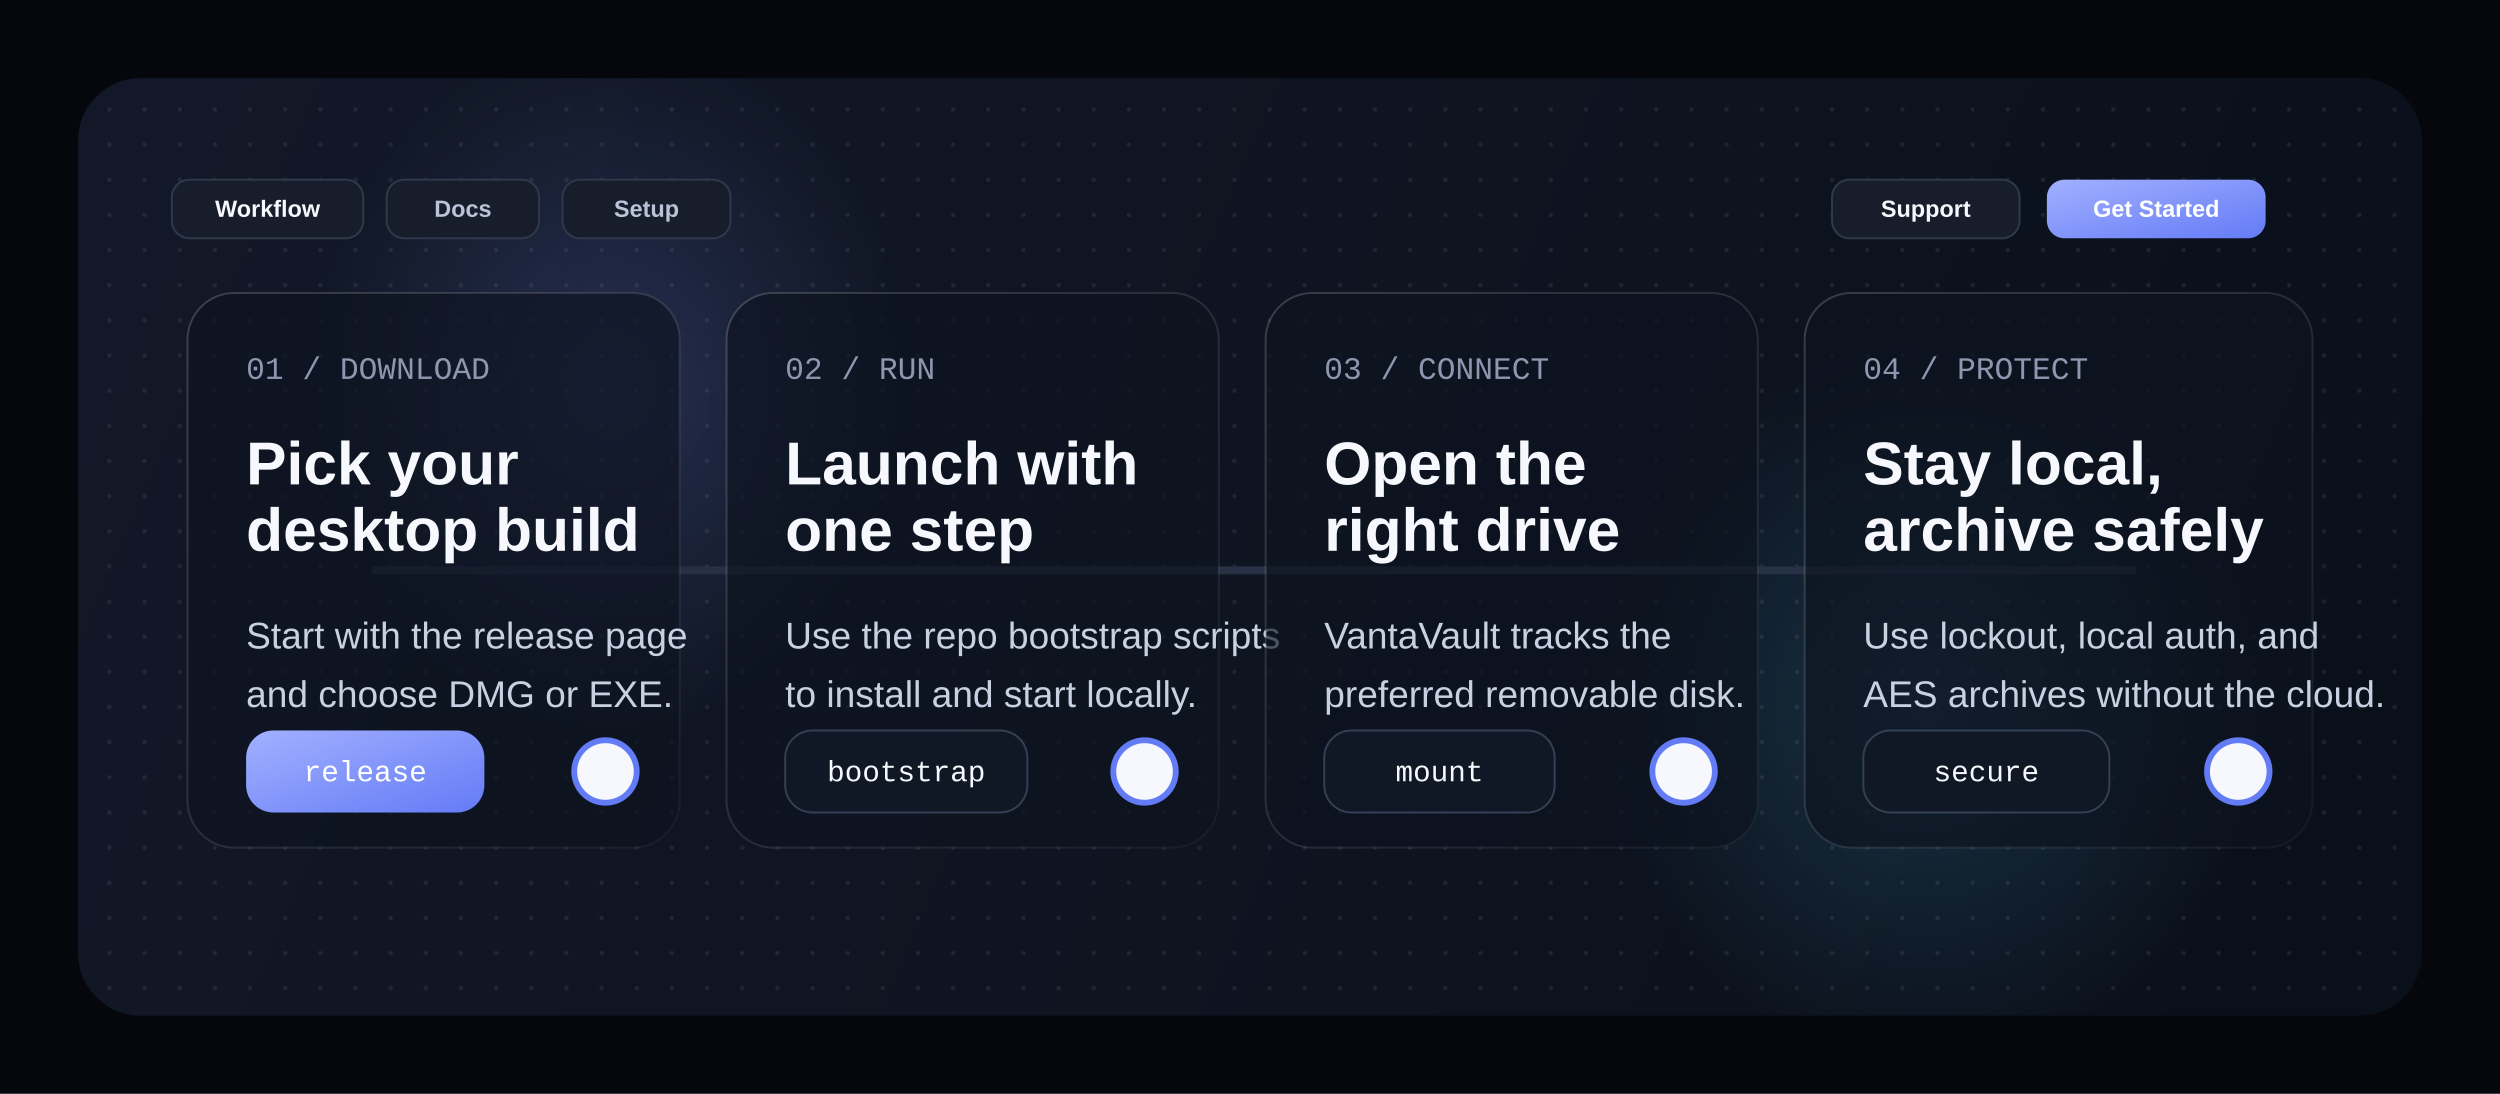
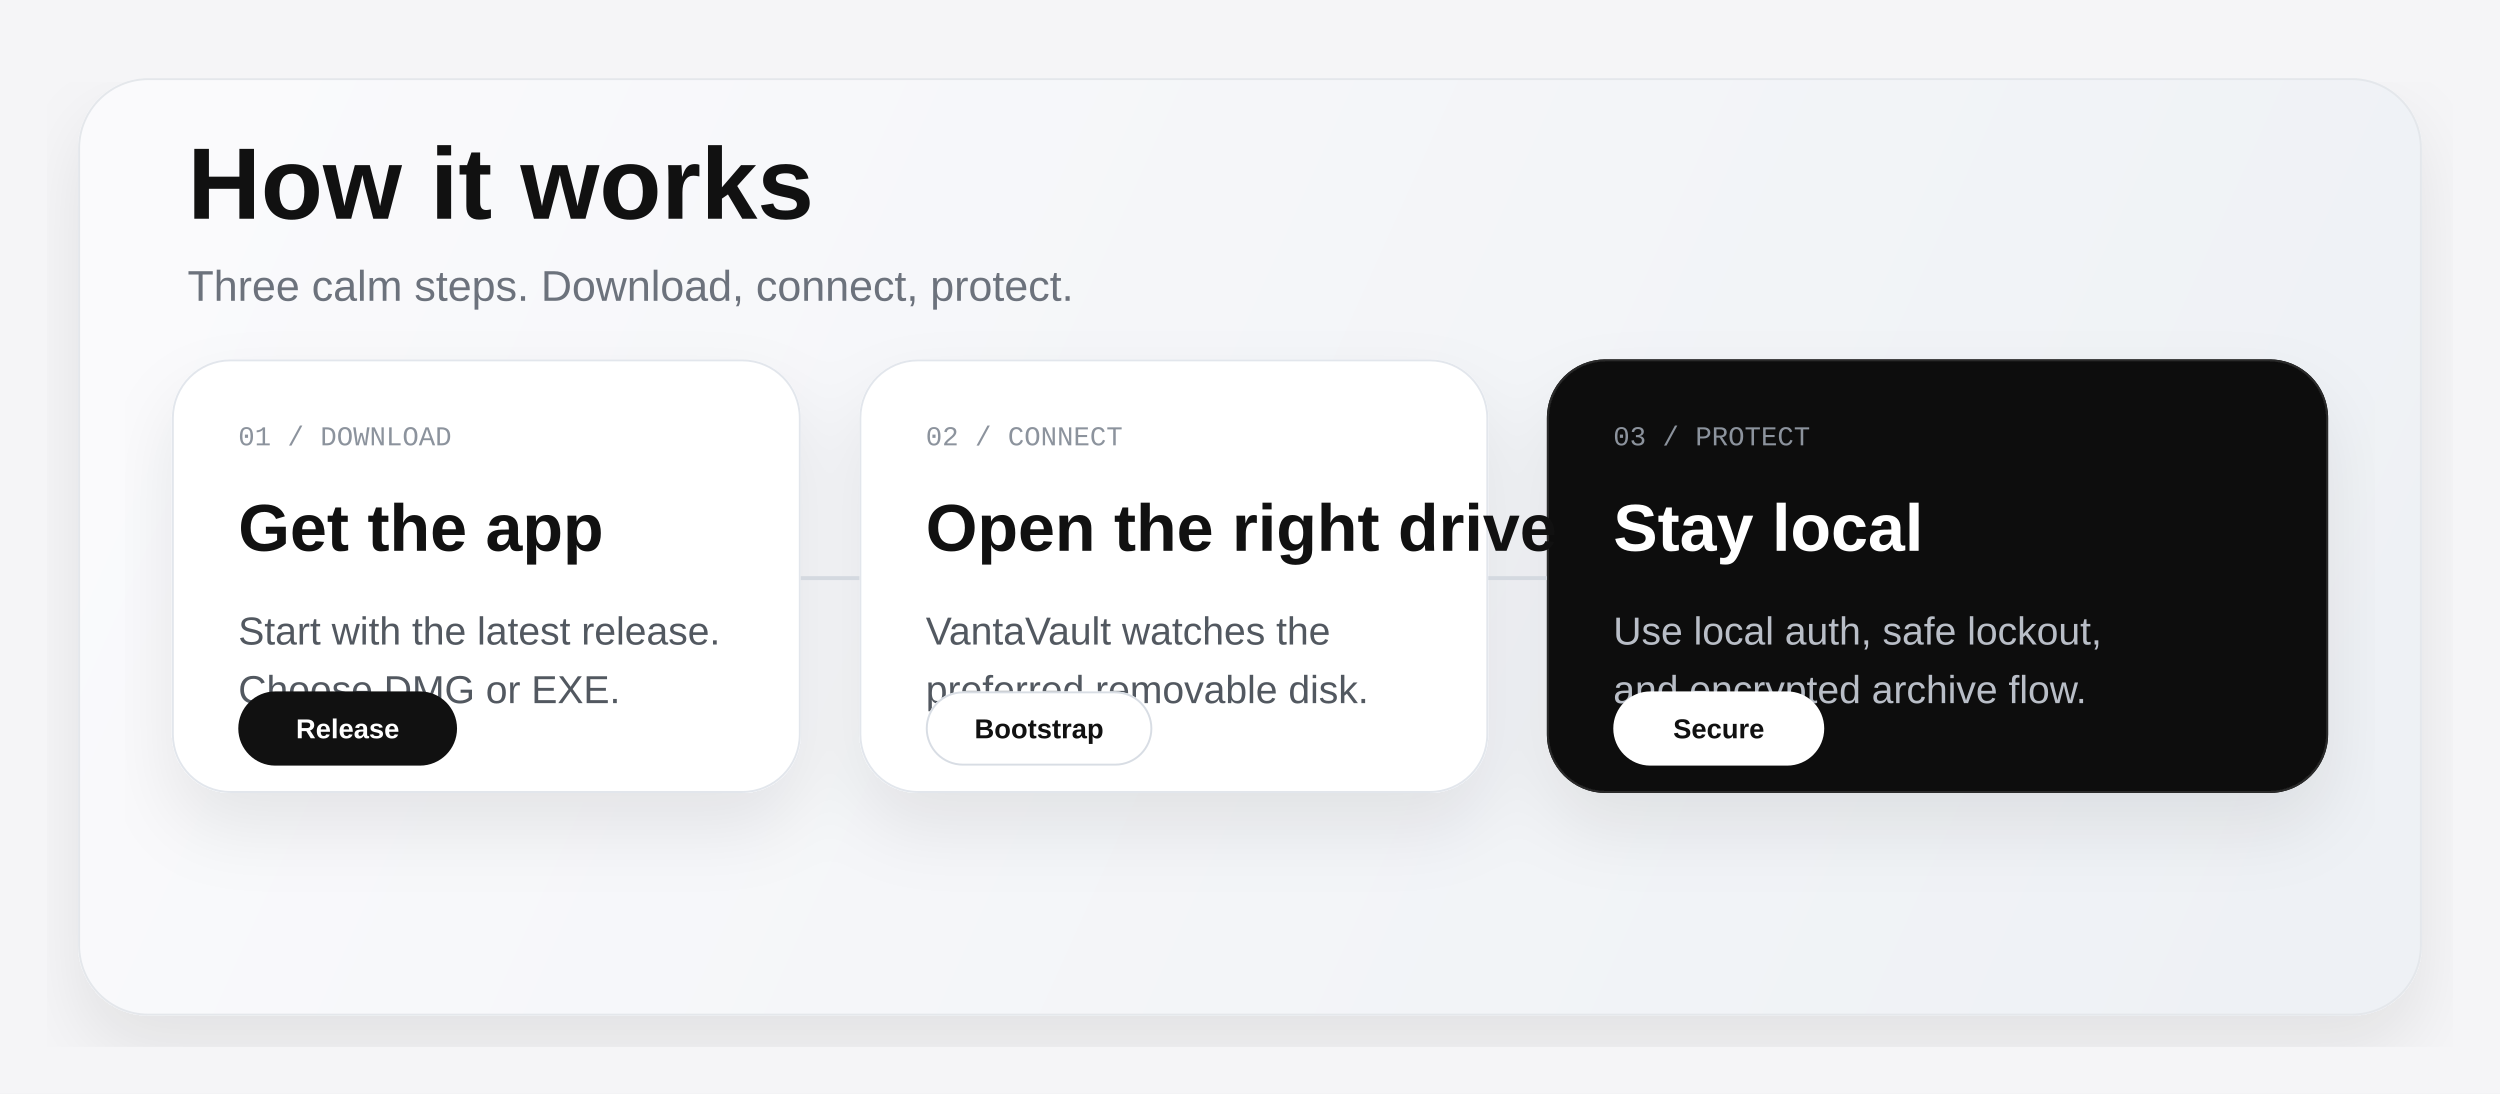
<svg xmlns="http://www.w3.org/2000/svg" width="1280" height="560" viewBox="0 0 1280 560" fill="none">
  <defs>
-     <linearGradient id="canvasBg" x1="80" y1="46" x2="1188" y2="520" gradientUnits="userSpaceOnUse">
-       <stop stop-color="#121827" />
-       <stop offset="1" stop-color="#0A101A" />
+     <linearGradient id="bg" x1="110" y1="46" x2="1166" y2="520" gradientUnits="userSpaceOnUse">
+       <stop stop-color="#FAFAFC" />
+       <stop offset="1" stop-color="#EEF1F5" />
    </linearGradient>
-     <linearGradient id="accent" x1="0" y1="0" x2="1" y2="1">
-       <stop stop-color="#A2B0FF" />
-       <stop offset="1" stop-color="#647BF6" />
-     </linearGradient>
-     <linearGradient id="stroke" x1="0" y1="0" x2="1" y2="1">
-       <stop stop-color="#FFFFFF" stop-opacity="0.18" />
-       <stop offset="1" stop-color="#FFFFFF" stop-opacity="0.04" />
-     </linearGradient>
-     <pattern id="dots" x="0" y="0" width="18" height="18" patternUnits="userSpaceOnUse">
-       <circle cx="2" cy="2" r="1.15" fill="#E5EBFF" opacity="0.08" />
-     </pattern>
-     <radialGradient id="glowA" cx="0" cy="0" r="1" gradientUnits="userSpaceOnUse" gradientTransform="translate(312 196) rotate(90) scale(178 154)">
-       <stop stop-color="#7C92FF" stop-opacity="0.2" />
-       <stop offset="1" stop-color="#7C92FF" stop-opacity="0" />
-     </radialGradient>
-     <radialGradient id="glowB" cx="0" cy="0" r="1" gradientUnits="userSpaceOnUse" gradientTransform="translate(986 360) rotate(90) scale(184 170)">
-       <stop stop-color="#56C8FF" stop-opacity="0.18" />
-       <stop offset="1" stop-color="#56C8FF" stop-opacity="0" />
-     </radialGradient>
-     <clipPath id="clip">
-       <rect x="40" y="40" width="1200" height="480" rx="32" />
-     </clipPath>
+     <filter id="shadow" x="24" y="24" width="1232" height="512" filterUnits="userSpaceOnUse" color-interpolation-filters="sRGB">
+       <feDropShadow dx="0" dy="18" stdDeviation="18" flood-color="#0B0F14" flood-opacity="0.08" />
+     </filter>
+     <filter id="cardShadow" x="64" y="136" width="1152" height="324" filterUnits="userSpaceOnUse" color-interpolation-filters="sRGB">
+       <feDropShadow dx="0" dy="18" stdDeviation="18" flood-color="#0B0F14" flood-opacity="0.08" />
+     </filter>
  </defs>
-   <rect width="1280" height="560" fill="#05070D" />
-   <rect x="40" y="40" width="1200" height="480" rx="32" fill="url(#canvasBg)" />
-   <g clip-path="url(#clip)">
-     <rect x="40" y="40" width="1200" height="480" rx="32" fill="url(#dots)" />
-     <rect x="40" y="40" width="1200" height="480" rx="32" fill="url(#glowA)" />
-     <rect x="40" y="40" width="1200" height="480" rx="32" fill="url(#glowB)" />
-     <rect x="88" y="92" width="98" height="30" rx="9" fill="#171D2A" stroke="#2F394B" />
-     <text x="137" y="111" fill="#F6F8FD" font-size="12" font-weight="600" text-anchor="middle" font-family="Arial, Helvetica, sans-serif">Workflow</text>
-     <rect x="198" y="92" width="78" height="30" rx="9" fill="#171D2A" stroke="#2F394B" />
-     <text x="237" y="111" fill="#BAC4D9" font-size="12" font-weight="600" text-anchor="middle" font-family="Arial, Helvetica, sans-serif">Docs</text>
-     <rect x="288" y="92" width="86" height="30" rx="9" fill="#171D2A" stroke="#2F394B" />
-     <text x="331" y="111" fill="#BAC4D9" font-size="12" font-weight="600" text-anchor="middle" font-family="Arial, Helvetica, sans-serif">Setup</text>
-     <rect x="938" y="92" width="96" height="30" rx="9" fill="#171D2A" stroke="#2F394B" />
-     <text x="986" y="111" fill="#F6F8FD" font-size="12" font-weight="600" text-anchor="middle" font-family="Arial, Helvetica, sans-serif">Support</text>
-     <rect x="1048" y="92" width="112" height="30" rx="9" fill="url(#accent)" />
-     <text x="1104" y="111" fill="#FFFFFF" font-size="12" font-weight="700" text-anchor="middle" font-family="Arial, Helvetica, sans-serif">Get Started</text>
-     <path d="M192 292H1092" stroke="#273145" stroke-width="4" stroke-linecap="round" />
-     <path d="M192 292H1092" stroke="url(#accent)" stroke-width="2" stroke-linecap="round" stroke-dasharray="14 16" opacity="0.5" />
-     <rect x="96" y="150" width="252" height="284" rx="24" fill="rgba(13,19,31,0.66)" stroke="url(#stroke)" />
-     <text x="126" y="194" fill="#8D97AF" font-size="16" font-family="Courier New, Menlo, monospace">01 / DOWNLOAD</text>
-     <text x="126" y="248" fill="#F6F8FD" font-size="31" font-weight="700" font-family="Arial, Helvetica, sans-serif">
-       <tspan x="126" dy="0">Pick your</tspan>
-       <tspan x="126" dy="34">desktop build</tspan>
-     </text>
-     <text x="126" y="332" fill="#C8D1E1" font-size="19" font-family="Arial, Helvetica, sans-serif">
-       <tspan x="126" dy="0">Start with the release page</tspan>
-       <tspan x="126" dy="30">and choose DMG or EXE.</tspan>
-     </text>
-     <rect x="126" y="374" width="122" height="42" rx="14" fill="url(#accent)" />
-     <text x="187" y="400" fill="#FFFFFF" font-size="15" text-anchor="middle" font-family="Courier New, Menlo, monospace">release</text>
-     <circle cx="310" cy="395" r="16" fill="#F6F8FD" stroke="#647BF6" stroke-width="3" />
-     <rect x="372" y="150" width="252" height="284" rx="24" fill="rgba(13,19,31,0.66)" stroke="url(#stroke)" />
-     <text x="402" y="194" fill="#8D97AF" font-size="16" font-family="Courier New, Menlo, monospace">02 / RUN</text>
-     <text x="402" y="248" fill="#F6F8FD" font-size="31" font-weight="700" font-family="Arial, Helvetica, sans-serif">
-       <tspan x="402" dy="0">Launch with</tspan>
-       <tspan x="402" dy="34">one step</tspan>
-     </text>
-     <text x="402" y="332" fill="#C8D1E1" font-size="19" font-family="Arial, Helvetica, sans-serif">
-       <tspan x="402" dy="0">Use the repo bootstrap scripts</tspan>
-       <tspan x="402" dy="30">to install and start locally.</tspan>
-     </text>
-     <rect x="402" y="374" width="124" height="42" rx="14" fill="#101826" stroke="#334054" />
-     <text x="464" y="400" fill="#F6F8FD" font-size="15" text-anchor="middle" font-family="Courier New, Menlo, monospace">bootstrap</text>
-     <circle cx="586" cy="395" r="16" fill="#F6F8FD" stroke="#647BF6" stroke-width="3" />
-     <rect x="648" y="150" width="252" height="284" rx="24" fill="rgba(13,19,31,0.66)" stroke="url(#stroke)" />
-     <text x="678" y="194" fill="#8D97AF" font-size="16" font-family="Courier New, Menlo, monospace">03 / CONNECT</text>
-     <text x="678" y="248" fill="#F6F8FD" font-size="31" font-weight="700" font-family="Arial, Helvetica, sans-serif">
-       <tspan x="678" dy="0">Open the</tspan>
-       <tspan x="678" dy="34">right drive</tspan>
-     </text>
-     <text x="678" y="332" fill="#C8D1E1" font-size="19" font-family="Arial, Helvetica, sans-serif">
-       <tspan x="678" dy="0">VantaVault tracks the</tspan>
-       <tspan x="678" dy="30">preferred removable disk.</tspan>
-     </text>
-     <rect x="678" y="374" width="118" height="42" rx="14" fill="#101826" stroke="#334054" />
-     <text x="737" y="400" fill="#F6F8FD" font-size="15" text-anchor="middle" font-family="Courier New, Menlo, monospace">mount</text>
-     <circle cx="862" cy="395" r="16" fill="#F6F8FD" stroke="#647BF6" stroke-width="3" />
-     <rect x="924" y="150" width="260" height="284" rx="24" fill="rgba(13,19,31,0.66)" stroke="url(#stroke)" />
-     <text x="954" y="194" fill="#8D97AF" font-size="16" font-family="Courier New, Menlo, monospace">04 / PROTECT</text>
-     <text x="954" y="248" fill="#F6F8FD" font-size="31" font-weight="700" font-family="Arial, Helvetica, sans-serif">
-       <tspan x="954" dy="0">Stay local,</tspan>
-       <tspan x="954" dy="34">archive safely</tspan>
-     </text>
-     <text x="954" y="332" fill="#C8D1E1" font-size="19" font-family="Arial, Helvetica, sans-serif">
-       <tspan x="954" dy="0">Use lockout, local auth, and</tspan>
-       <tspan x="954" dy="30">AES archives without the cloud.</tspan>
-     </text>
-     <rect x="954" y="374" width="126" height="42" rx="14" fill="#101826" stroke="#334054" />
-     <text x="1017" y="400" fill="#F6F8FD" font-size="15" text-anchor="middle" font-family="Courier New, Menlo, monospace">secure</text>
-     <circle cx="1146" cy="395" r="16" fill="#F6F8FD" stroke="#647BF6" stroke-width="3" />
+   <rect width="1280" height="560" fill="#F5F5F7" />
+   <g filter="url(#shadow)">
+     <rect x="40" y="40" width="1200" height="480" rx="36" fill="url(#bg)" />
+     <rect x="40.5" y="40.5" width="1199" height="479" rx="35.5" stroke="#E4E7EB" />
  </g>
+   <text x="96" y="112" fill="#111111" font-size="52" font-weight="700" font-family="Arial, Helvetica, sans-serif">How it works</text>
+   <text x="96" y="154" fill="#6C727C" font-size="22" font-family="Arial, Helvetica, sans-serif">Three calm steps. Download, connect, protect.</text>
+   <g filter="url(#cardShadow)">
+     <rect x="88" y="184" width="322" height="222" rx="30" fill="#FFFFFF" />
+     <rect x="88.5" y="184.5" width="321" height="221" rx="29.5" stroke="#E2E6EC" />
+     <rect x="440" y="184" width="322" height="222" rx="30" fill="#FFFFFF" />
+     <rect x="440.5" y="184.5" width="321" height="221" rx="29.5" stroke="#E2E6EC" />
+     <rect x="792" y="184" width="400" height="222" rx="30" fill="#111111" />
+     <rect x="792.5" y="184.5" width="399" height="221" rx="29.5" stroke="#2A2A2A" />
+   </g>
+   <text x="122" y="228" fill="#8C939D" font-size="14" font-family="Courier New, Menlo, monospace">01 / DOWNLOAD</text>
+   <text x="122" y="282" fill="#111111" font-size="34" font-weight="700" font-family="Arial, Helvetica, sans-serif">Get the app</text>
+   <text x="122" y="330" fill="#525860" font-size="20" font-family="Arial, Helvetica, sans-serif">
+     <tspan x="122" dy="0">Start with the latest release.</tspan>
+     <tspan x="122" dy="30">Choose DMG or EXE.</tspan>
+   </text>
+   <rect x="122" y="354" width="112" height="38" rx="19" fill="#111111" />
+   <text x="178" y="378" fill="#FFFFFF" font-size="14" font-weight="600" text-anchor="middle" font-family="Arial, Helvetica, sans-serif">Release</text>
+   <text x="474" y="228" fill="#8C939D" font-size="14" font-family="Courier New, Menlo, monospace">02 / CONNECT</text>
+   <text x="474" y="282" fill="#111111" font-size="34" font-weight="700" font-family="Arial, Helvetica, sans-serif">Open the right drive</text>
+   <text x="474" y="330" fill="#525860" font-size="20" font-family="Arial, Helvetica, sans-serif">
+     <tspan x="474" dy="0">VantaVault watches the</tspan>
+     <tspan x="474" dy="30">preferred removable disk.</tspan>
+   </text>
+   <rect x="474" y="354" width="116" height="38" rx="19" fill="#FFFFFF" />
+   <rect x="474.5" y="354.5" width="115" height="37" rx="18.5" stroke="#D8DDE4" />
+   <text x="532" y="378" fill="#111111" font-size="14" font-weight="600" text-anchor="middle" font-family="Arial, Helvetica, sans-serif">Bootstrap</text>
+   <text x="826" y="228" fill="#8C939D" font-size="14" font-family="Courier New, Menlo, monospace">03 / PROTECT</text>
+   <text x="826" y="282" fill="#FFFFFF" font-size="34" font-weight="700" font-family="Arial, Helvetica, sans-serif">Stay local</text>
+   <text x="826" y="330" fill="#B9BEC7" font-size="20" font-family="Arial, Helvetica, sans-serif">
+     <tspan x="826" dy="0">Use local auth, safe lockout,</tspan>
+     <tspan x="826" dy="30">and encrypted archive flow.</tspan>
+   </text>
+   <rect x="826" y="354" width="108" height="38" rx="19" fill="#FFFFFF" />
+   <text x="880" y="378" fill="#111111" font-size="14" font-weight="600" text-anchor="middle" font-family="Arial, Helvetica, sans-serif">Secure</text>
+   <path d="M410 296H440" stroke="#D4D9E0" stroke-width="2" />
+   <path d="M762 296H792" stroke="#D4D9E0" stroke-width="2" />
</svg>
